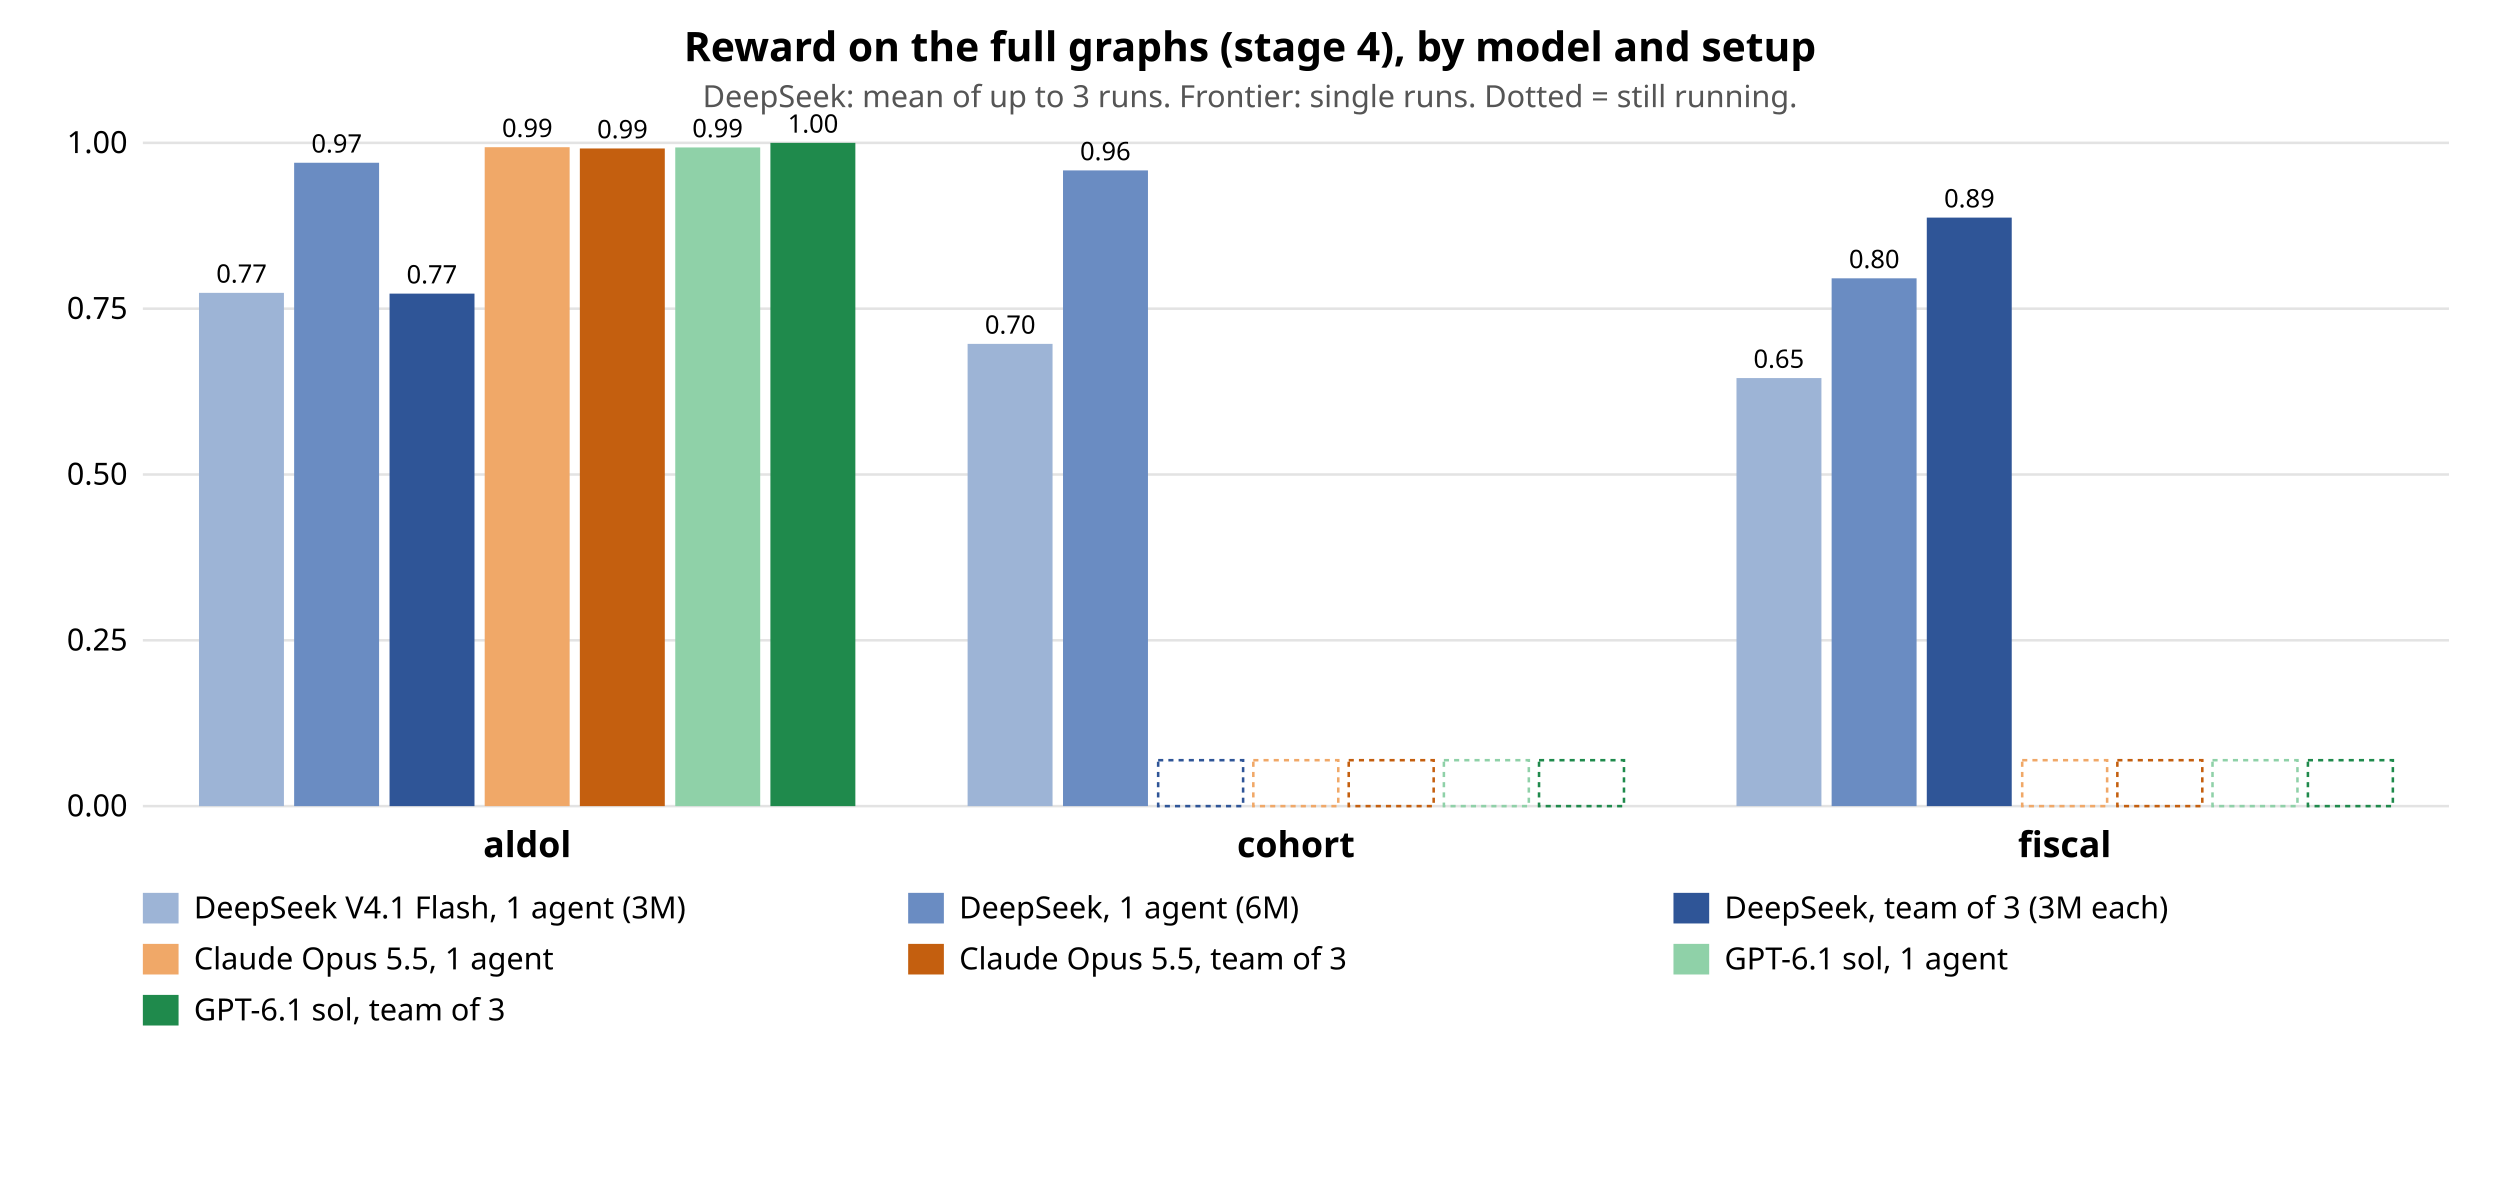
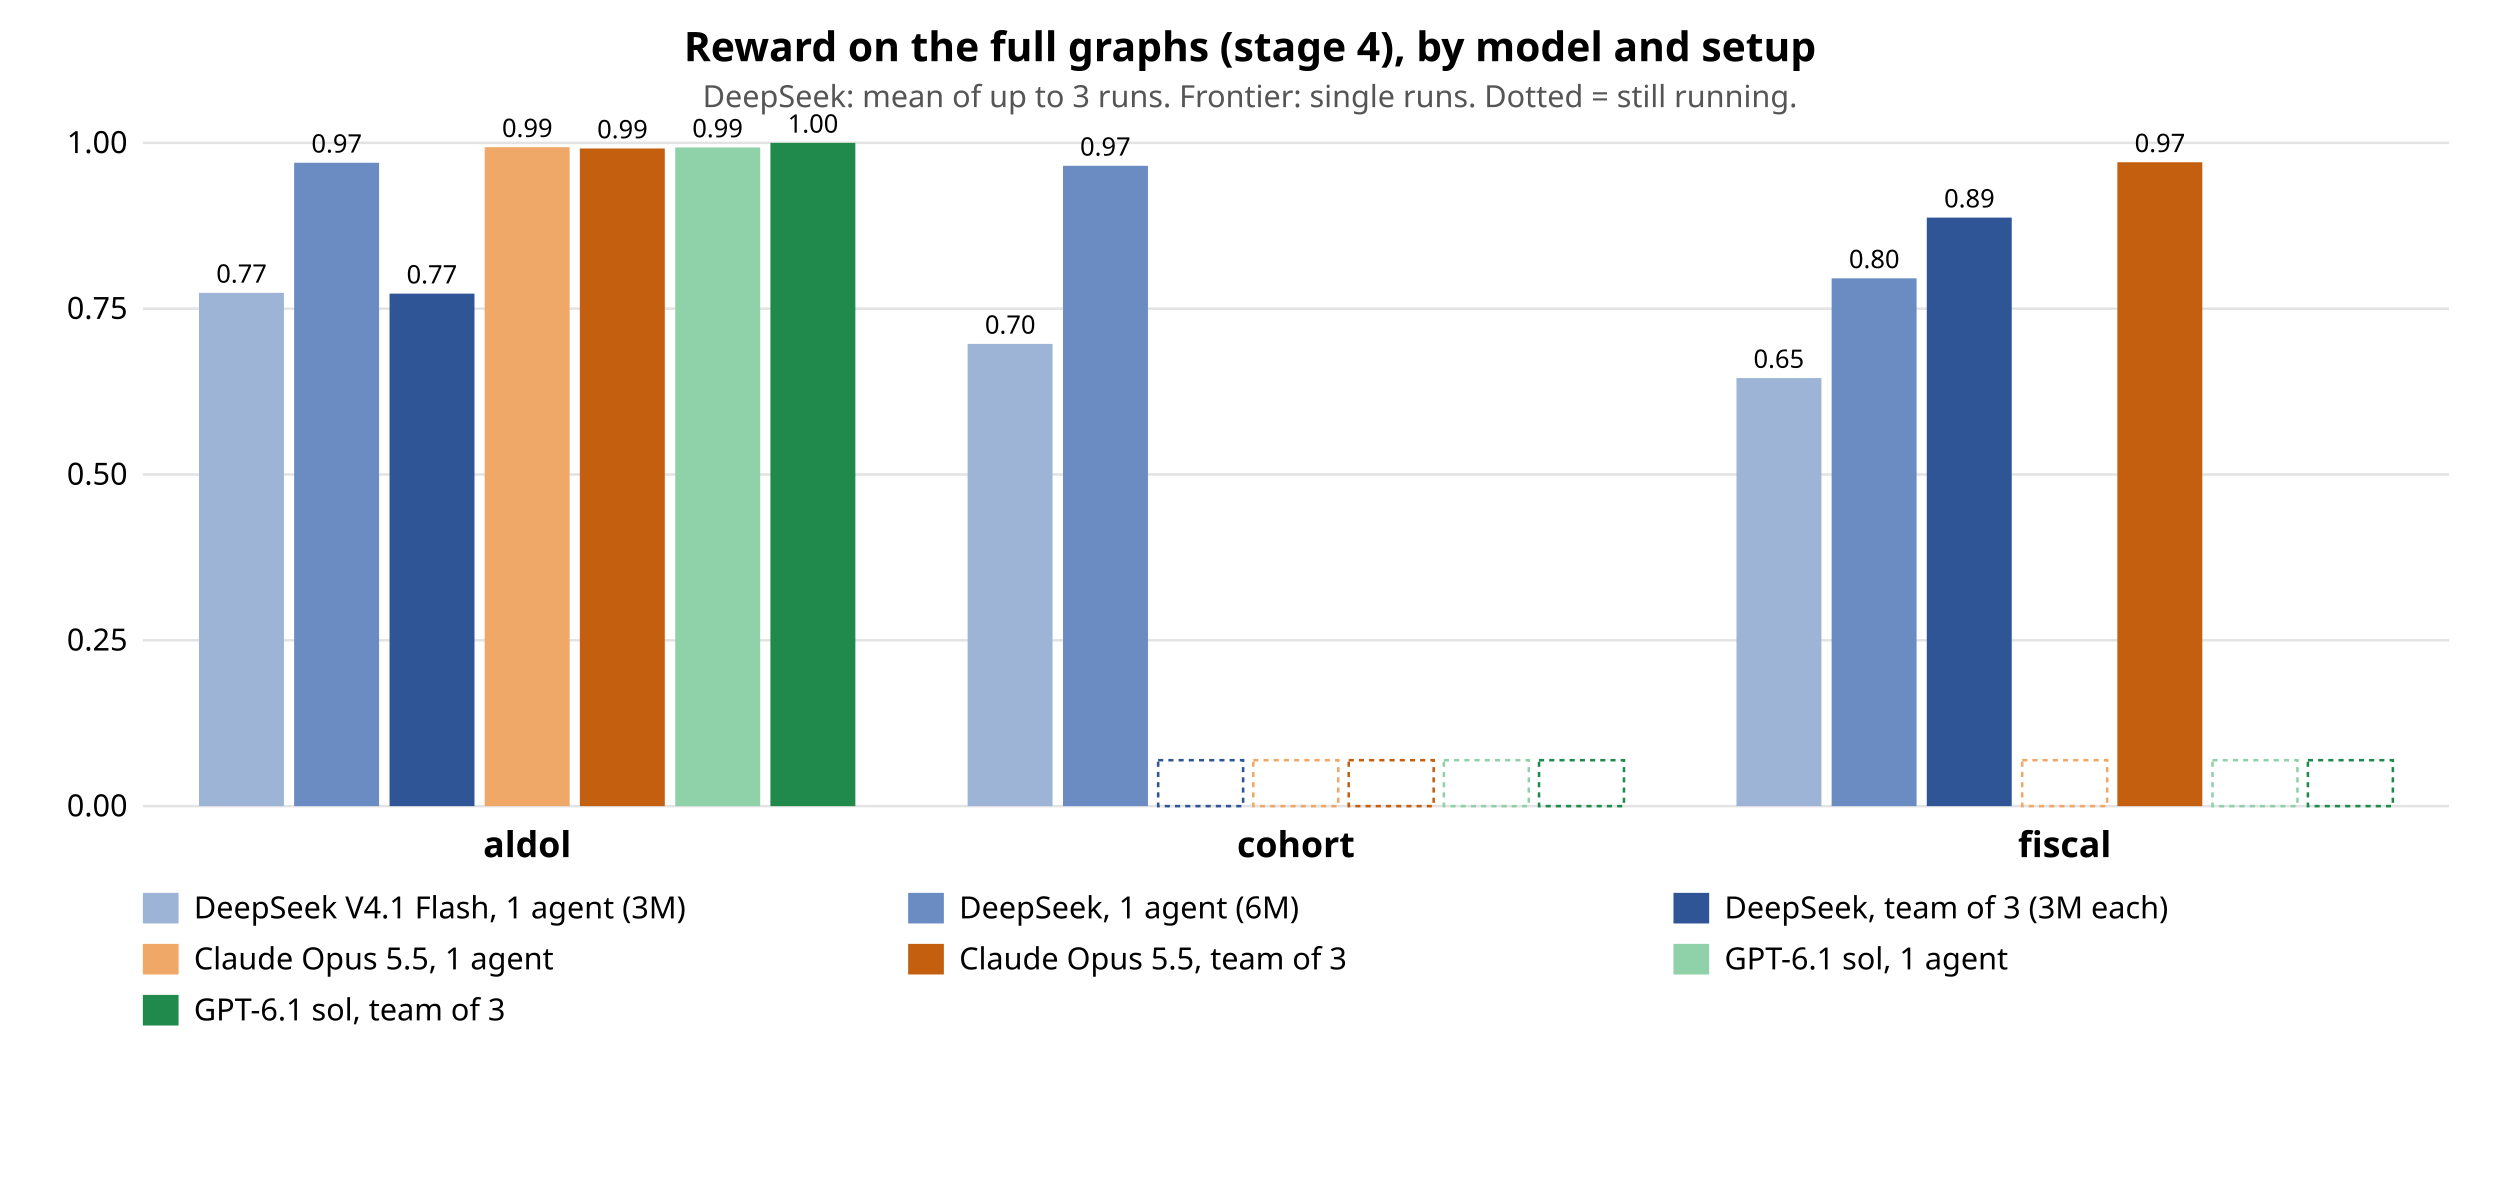
<svg xmlns="http://www.w3.org/2000/svg" viewBox="0 0 980 470" font-family="sans-serif" font-size="12" role="img" aria-label="Reward on the full stage-4 graphs by model and setup">
  <rect width="980" height="470" fill="white" />
  <text x="490.0" y="24" text-anchor="middle" font-size="16" font-weight="bold">Reward on the full graphs (stage 4), by model and setup</text>
  <text x="490.0" y="42" text-anchor="middle" fill="#555">DeepSeek: mean of up to 3 runs. Frontier: single runs. Dotted = still running.</text>
  <line x1="56" x2="960" y1="316" y2="316" stroke="#e3e3e3" />
  <text x="50" y="320" text-anchor="end">0.00</text>
  <line x1="56" x2="960" y1="251.0" y2="251.0" stroke="#e3e3e3" />
  <text x="50" y="255.0" text-anchor="end">0.25</text>
  <line x1="56" x2="960" y1="186.0" y2="186.0" stroke="#e3e3e3" />
  <text x="50" y="190.0" text-anchor="end">0.50</text>
  <line x1="56" x2="960" y1="121.0" y2="121.0" stroke="#e3e3e3" />
  <text x="50" y="125.0" text-anchor="end">0.75</text>
  <line x1="56" x2="960" y1="56.0" y2="56.0" stroke="#e3e3e3" />
  <text x="50" y="60.0" text-anchor="end">1.00</text>
  <text x="206.667" y="336" text-anchor="middle" font-weight="bold" font-size="14">aldol</text>
  <rect x="78.0" y="114.8" width="33.3" height="201.2" fill="#9db4d6" />
  <text x="94.7" y="110.8" text-anchor="middle" font-size="10">0.77</text>
  <rect x="115.3" y="63.8" width="33.3" height="252.2" fill="#6a8cc2" />
  <text x="132.0" y="59.8" text-anchor="middle" font-size="10">0.97</text>
  <rect x="152.7" y="115.1" width="33.3" height="200.9" fill="#2f5597" />
  <text x="169.3" y="111.1" text-anchor="middle" font-size="10">0.77</text>
  <rect x="190.0" y="57.7" width="33.3" height="258.3" fill="#f0a868" />
  <text x="206.7" y="53.7" text-anchor="middle" font-size="10">0.99</text>
  <rect x="227.3" y="58.2" width="33.3" height="257.8" fill="#c45f0f" />
  <text x="244.0" y="54.2" text-anchor="middle" font-size="10">0.99</text>
  <rect x="264.7" y="57.8" width="33.3" height="258.2" fill="#8fd1a8" />
  <text x="281.3" y="53.8" text-anchor="middle" font-size="10">0.99</text>
  <rect x="302.0" y="56.0" width="33.3" height="260.0" fill="#1f8a4c" />
  <text x="318.7" y="52.0" text-anchor="middle" font-size="10">1.00</text>
  <text x="508.0" y="336" text-anchor="middle" font-weight="bold" font-size="14">cohort</text>
  <rect x="379.3" y="134.8" width="33.3" height="181.2" fill="#9db4d6" />
  <text x="396.0" y="130.8" text-anchor="middle" font-size="10">0.70</text>
-   <rect x="416.7" y="66.8" width="33.3" height="249.2" fill="#6a8cc2" />
-   <text x="433.3" y="62.8" text-anchor="middle" font-size="10">0.96</text>
+   <rect x="416.7" y="65.0" width="33.3" height="251.0" fill="#6a8cc2" />
+   <text x="433.3" y="61.0" text-anchor="middle" font-size="10">0.97</text>
  <rect x="454.0" y="298" width="33.3" height="18" fill="none" stroke="#2f5597" stroke-dasharray="2 2" />
  <rect x="491.3" y="298" width="33.3" height="18" fill="none" stroke="#f0a868" stroke-dasharray="2 2" />
  <rect x="528.7" y="298" width="33.3" height="18" fill="none" stroke="#c45f0f" stroke-dasharray="2 2" />
  <rect x="566.0" y="298" width="33.3" height="18" fill="none" stroke="#8fd1a8" stroke-dasharray="2 2" />
  <rect x="603.3" y="298" width="33.3" height="18" fill="none" stroke="#1f8a4c" stroke-dasharray="2 2" />
  <text x="809.333" y="336" text-anchor="middle" font-weight="bold" font-size="14">fiscal</text>
  <rect x="680.7" y="148.2" width="33.3" height="167.8" fill="#9db4d6" />
  <text x="697.3" y="144.2" text-anchor="middle" font-size="10">0.65</text>
  <rect x="718.0" y="109.1" width="33.3" height="206.9" fill="#6a8cc2" />
  <text x="734.7" y="105.1" text-anchor="middle" font-size="10">0.80</text>
  <rect x="755.3" y="85.3" width="33.3" height="230.7" fill="#2f5597" />
  <text x="772.0" y="81.3" text-anchor="middle" font-size="10">0.89</text>
  <rect x="792.7" y="298" width="33.3" height="18" fill="none" stroke="#f0a868" stroke-dasharray="2 2" />
-   <rect x="830.0" y="298" width="33.3" height="18" fill="none" stroke="#c45f0f" stroke-dasharray="2 2" />
+   <rect x="830.0" y="63.6" width="33.3" height="252.4" fill="#c45f0f" />
+   <text x="846.7" y="59.6" text-anchor="middle" font-size="10">0.97</text>
  <rect x="867.3" y="298" width="33.3" height="18" fill="none" stroke="#8fd1a8" stroke-dasharray="2 2" />
  <rect x="904.7" y="298" width="33.3" height="18" fill="none" stroke="#1f8a4c" stroke-dasharray="2 2" />
  <rect x="56" y="350" width="14" height="12" fill="#9db4d6" />
  <text x="76" y="360">DeepSeek V4.1 Flash, 1 agent (3M)</text>
  <rect x="356" y="350" width="14" height="12" fill="#6a8cc2" />
  <text x="376" y="360">DeepSeek, 1 agent (6M)</text>
  <rect x="656" y="350" width="14" height="12" fill="#2f5597" />
  <text x="676" y="360">DeepSeek, team of 3 (3M each)</text>
  <rect x="56" y="370" width="14" height="12" fill="#f0a868" />
  <text x="76" y="380">Claude Opus 5.5, 1 agent</text>
  <rect x="356" y="370" width="14" height="12" fill="#c45f0f" />
  <text x="376" y="380">Claude Opus 5.5, team of 3</text>
  <rect x="656" y="370" width="14" height="12" fill="#8fd1a8" />
  <text x="676" y="380">GPT-6.1 sol, 1 agent</text>
  <rect x="56" y="390" width="14" height="12" fill="#1f8a4c" />
  <text x="76" y="400">GPT-6.1 sol, team of 3</text>
</svg>
